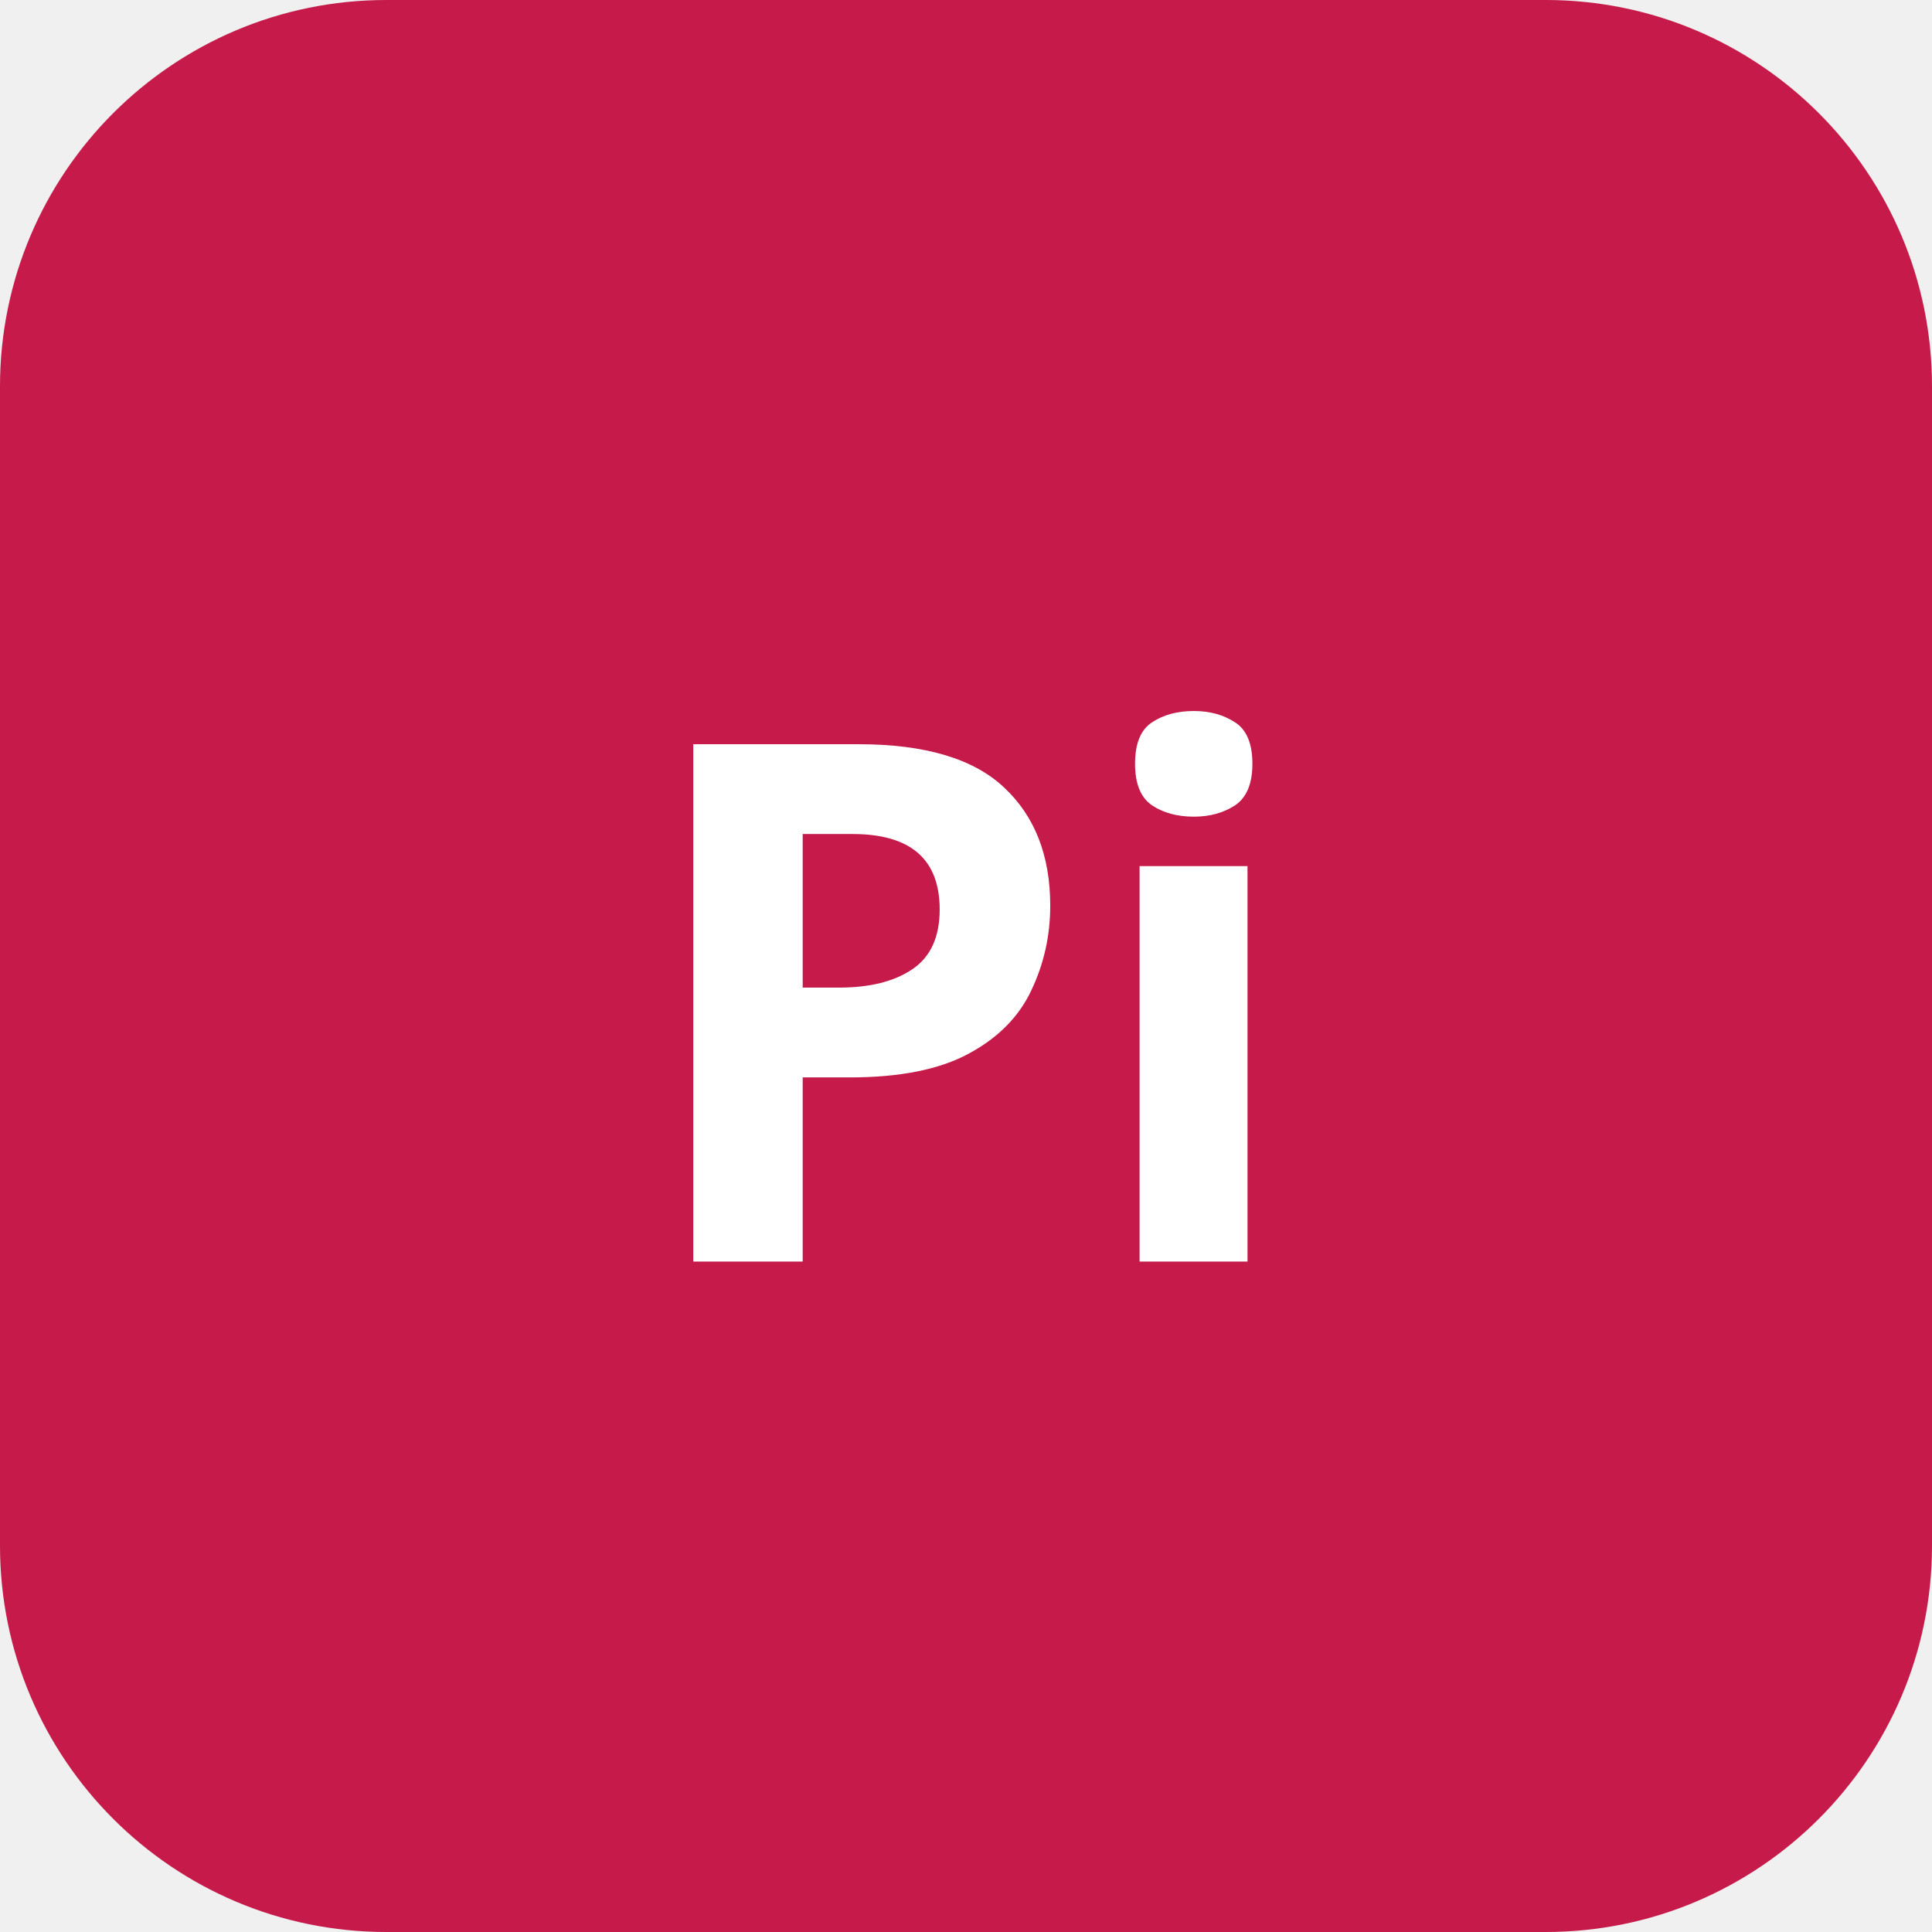
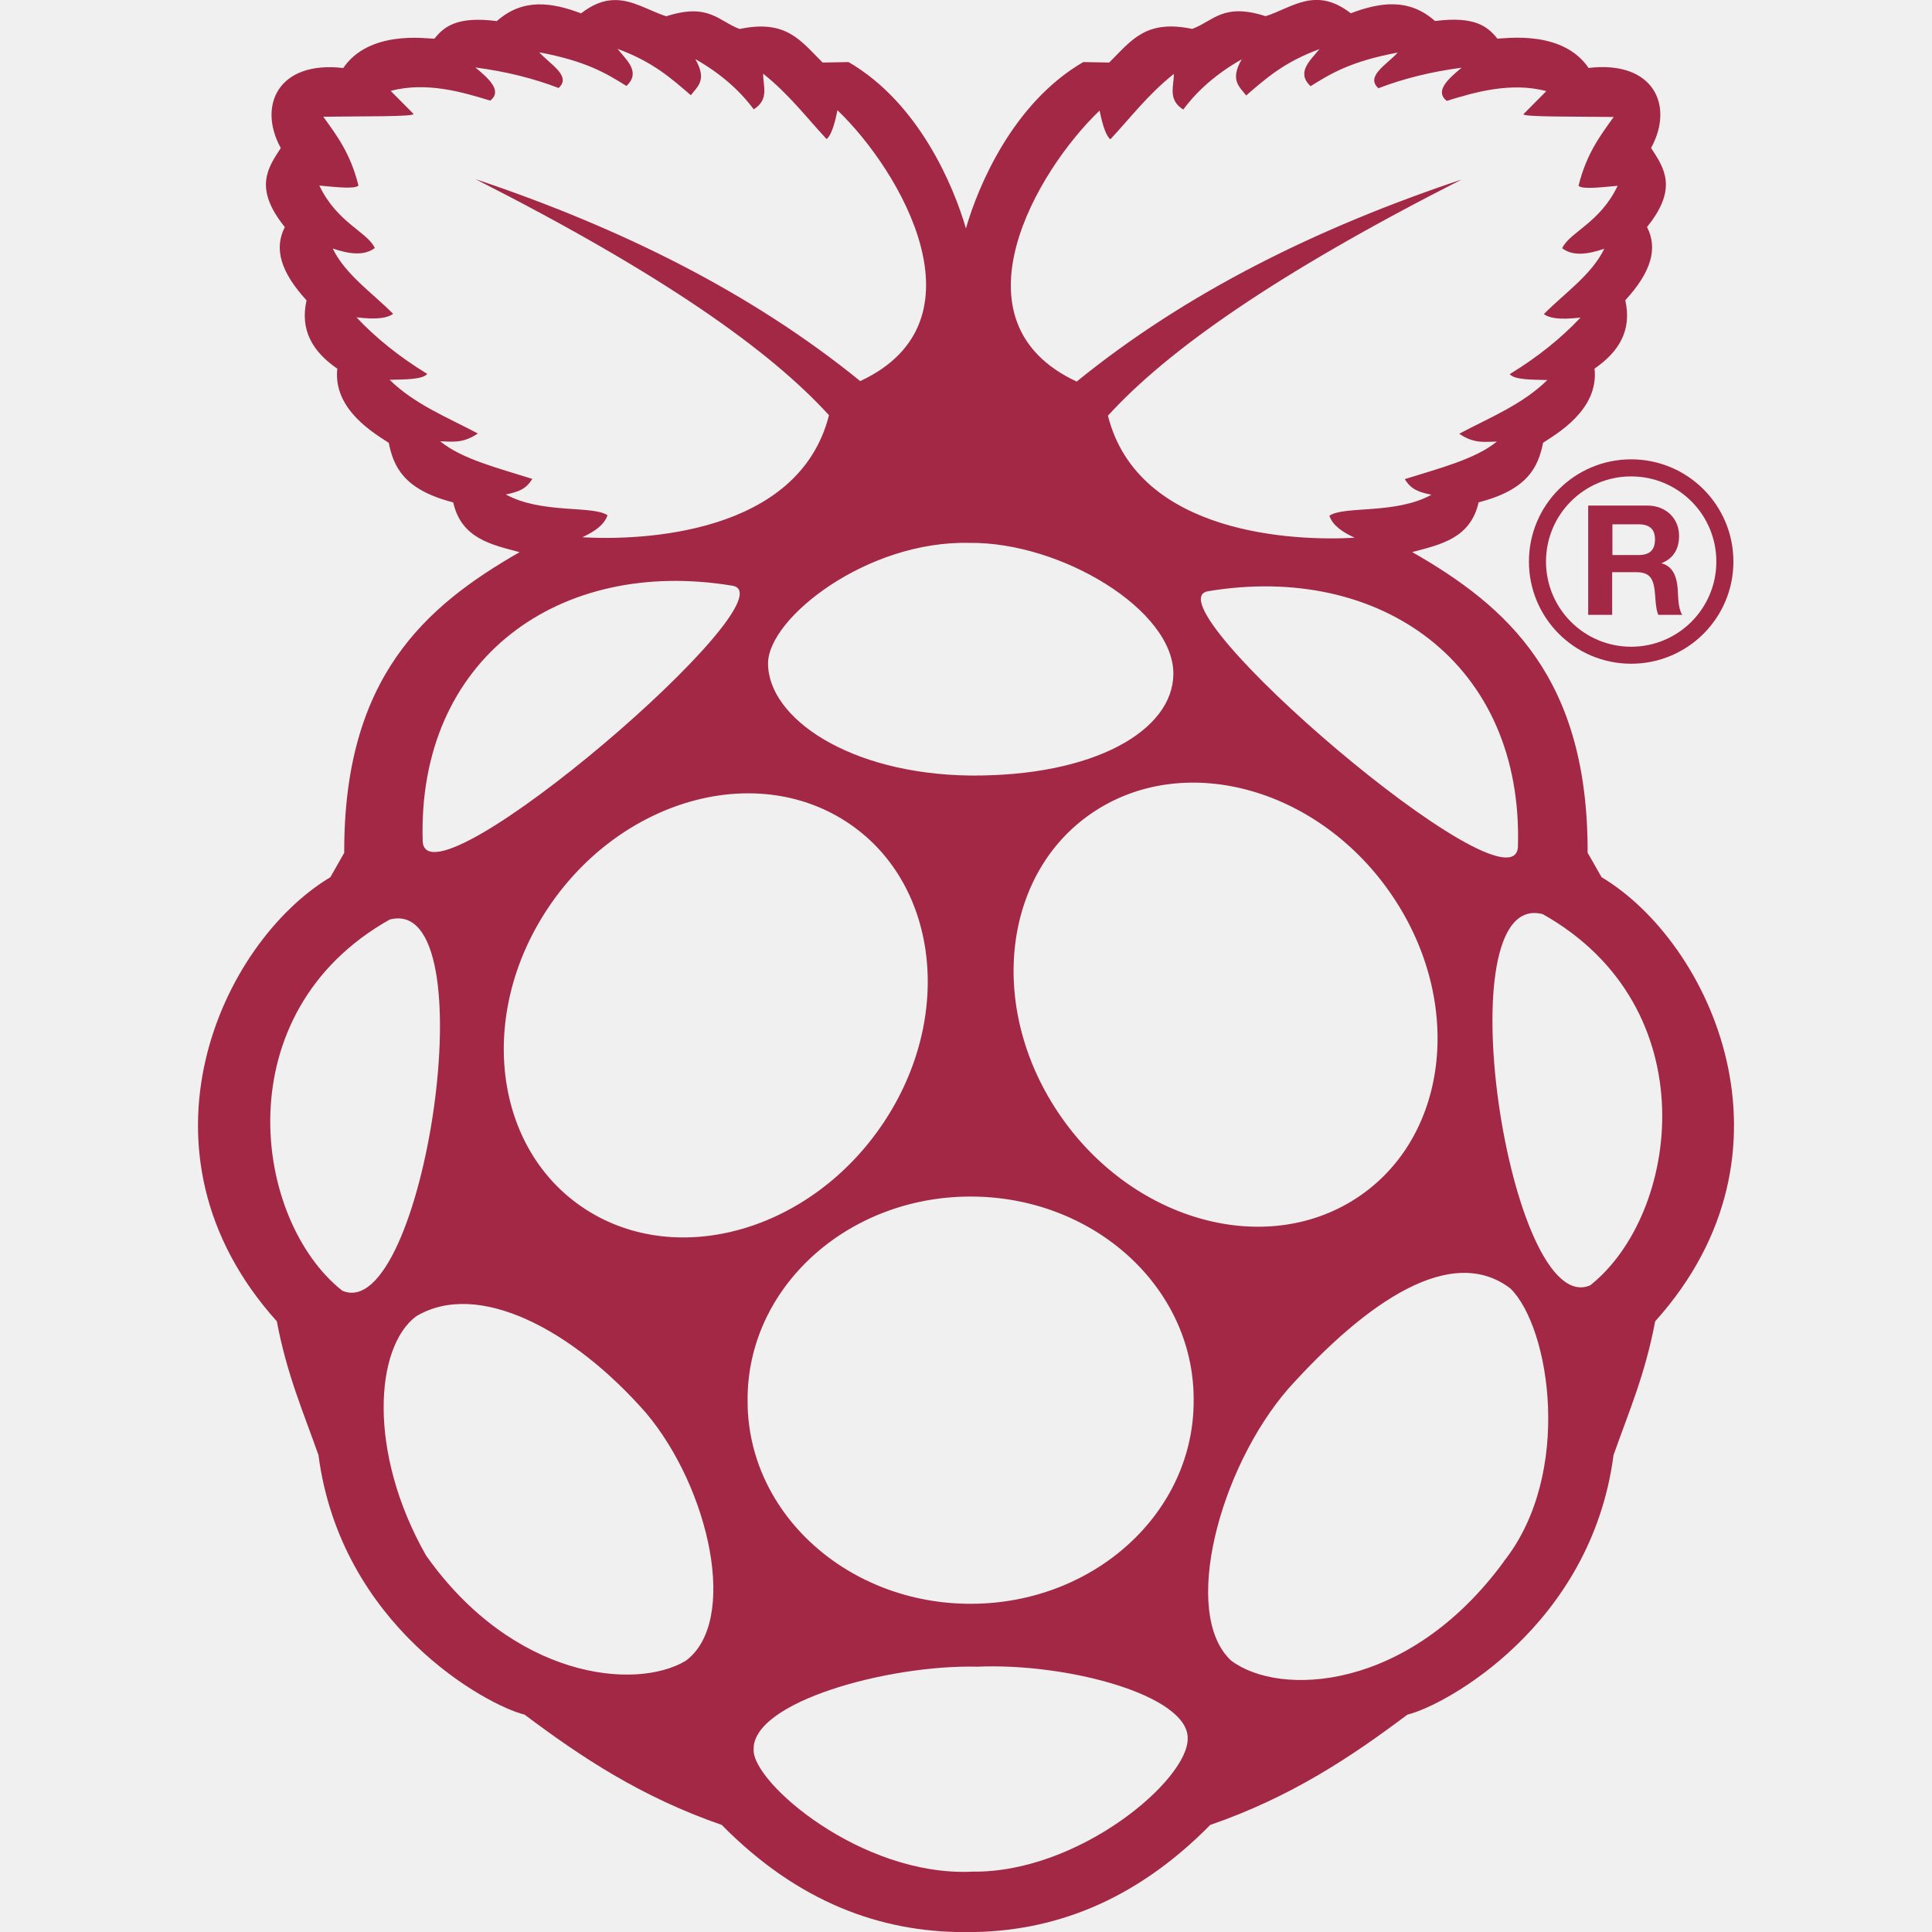
- <svg xmlns="http://www.w3.org/2000/svg" viewBox="0 0 80 80">
-   <rect width="80" height="80" rx="16" fill="#c51a4a" />
-   <text x="50%" y="50%" dy="0.02em" text-anchor="middle" dominant-baseline="central" font-family="ui-sans-serif, system-ui, sans-serif" font-size="30" font-weight="700" fill="#ffffff">Pi</text>
+ <svg xmlns="http://www.w3.org/2000/svg" fill="#A22846" role="img" viewBox="0 0 24 24">
+   <path d="m19.895 10.896-.173-.303c.007-2.175-1.002-3.061-2.179-3.735.356-.094.724-.171.825-.618.612-.157.74-.44.801-.74.16-.107.696-.406.639-.921.3-.207.467-.472.382-.849.322-.351.407-.642.27-.91.387-.48.215-.73.05-.982.29-.525.034-1.089-.776-.994-.322-.473-1.024-.366-1.133-.364-.121-.152-.282-.282-.775-.219-.32-.285-.677-.236-1.046-.096-.438-.34-.728-.068-1.058.036-.53-.171-.651.063-.912.158-.578-.12-.754.142-1.031.418l-.322-.006c-.872.506-1.305 1.537-1.458 2.066-.154-.53-.586-1.56-1.458-2.066l-.322.006C9.942.501 9.766.239 9.188.36 8.928.265 8.807.031 8.277.202c-.217-.068-.417-.208-.652-.201l0.0 0C7.502.004 7.369.049 7.218.166c-.369-.14-.726-.189-1.046.096-.494-.063-.654.067-.776.219C5.289.479 4.586.372 4.264.845c-.81-.094-1.065.469-.776.994-.165.252-.337.501.05.982-.137.268-.052.558.27.91-.085.376.082.642.382.849-.056.515.479.814.639.921.061.3.189.583.801.74.101.447.469.524.825.618-1.177.674-2.186 1.56-2.179 3.735l-.172.303c-1.349.808-2.563 3.406-.665 5.517.124.661.332 1.135.517 1.661.277 2.117 2.084 3.108 2.561 3.225.698.524 1.442 1.021 2.449 1.37.949.964 1.977 1.331 3.011 1.331.015 0 .031 0.0.046 0 1.034.001 2.062-.367 3.011-1.331 1.007-.348 1.751-.846 2.449-1.37.477-.117 2.284-1.109 2.561-3.225.185-.525.393-1 .517-1.661 1.898-2.111.684-4.709-.665-5.517zm-1.039-.371c-.07.876-4.635-3.05-3.847-3.181 2.139-.356 3.919.896 3.847 3.181zm-2.015 4.365c-1.148.741-2.803.263-3.695-1.068-.893-1.331-.686-3.01.462-3.751 1.148-.741 2.803-.263 3.695 1.068.893 1.331.686 3.01-.462 3.751zM13.659 1.372c.04.197.084.321.135.358.254-.272.461-.551.788-.812.001.154-.078.321.117.443.175-.236.412-.446.726-.624-.151.261-.026.34.055.449.24-.206.468-.414.911-.576-.121.147-.29.291-.111.461.247-.154.496-.309 1.083-.418-.132.147-.406.295-.24.443.31-.119.654-.205 1.034-.255-.182.15-.334.296-.185.412.332-.102.79-.24 1.237-.121l-.283.285c-.031.038.662.03 1.12.036-.167.232-.338.456-.437.855.045.046.272.02.486 0-.219.462-.6.578-.689.776.134.102.32.075.523.006-.158.325-.489.548-.751.812.066.047.182.075.456.043-.242.257-.534.492-.88.703.061.071.272.068.468.073-.314.307-.717.466-1.095.667.189.129.323.099.468.097-.268.22-.723.334-1.145.467.08.125.161.159.332.194-.447.247-1.087.134-1.268.261.043.124.167.205.314.273-.72.042-2.688-.026-3.065-1.516.737-.809 2.081-1.759 4.394-2.934-1.799.602-3.423 1.405-4.782 2.51-1.598-.744-.496-2.62.283-3.365zm-1.613 5.372c1.133-.012 2.536.833 2.53 1.629-.005.703-.985 1.272-2.521 1.261-1.504-.018-2.517-.715-2.514-1.396.003-.56 1.228-1.526 2.505-1.494zm-5.765-.601c.172-.035.252-.069.332-.194-.422-.133-.877-.247-1.145-.467.144.002.279.032.468-.097-.378-.201-.782-.36-1.096-.667.196-.005.406-.002.468-.073-.346-.211-.638-.446-.88-.703.274.033.389.004.456-.043-.262-.264-.593-.487-.751-.812.203.069.389.095.523-.006-.089-.198-.47-.314-.689-.776.214.02.441.046.486 0-.099-.399-.27-.623-.437-.855.458-.007 1.152.002 1.12-.036l-.283-.285c.447-.119.905.019 1.237.121.149-.116-.003-.263-.185-.412.38.05.724.136 1.034.255.166-.148-.108-.295-.24-.443.587.11.836.264 1.083.418.179-.169.01-.313-.111-.461.443.162.671.37.911.576.081-.108.207-.188.055-.449.314.178.551.389.726.624.195-.122.116-.289.117-.443.327.262.534.54.788.812.051-.037.096-.161.135-.358.779.745 1.881 2.621.283 3.365-1.359-1.104-2.982-1.906-4.78-2.509 2.312 1.174 3.656 2.124 4.392 2.933-.377 1.49-2.345 1.558-3.065 1.516.147-.068.27-.148.314-.273-.181-.126-.821-.013-1.268-.261zm2.817 1.133c.788.13-3.777 4.057-3.847 3.181-.072-2.285 1.708-3.537 3.847-3.181zm-4.847 8.757c-1.109-.879-1.467-3.453.59-4.61 1.239-.327.418 5.051-.59 4.61zm4.266 4.599c-.626.372-2.145.219-3.225-1.31-.728-1.282-.634-2.587-.123-2.97.765-.459 1.946.161 2.856 1.2.792.941 1.154 2.593.492 3.08zm-1.242-5.609c-1.148-.741-1.355-2.42-.462-3.751.893-1.331 2.547-1.809 3.695-1.068 1.148.741 1.355 2.42.462 3.751-.893 1.331-2.547 1.809-3.695 1.068zm4.795 8.228c-1.376.058-2.726-1.111-2.708-1.516-.021-.594 1.676-1.058 2.782-1.031 1.113-.048 2.607.353 2.61.885.018.517-1.355 1.684-2.684 1.661zm2.758-5.858c.008 1.39-1.226 2.522-2.756 2.53-1.53.007-2.777-1.113-2.785-2.503v-.026c-.008-1.39 1.226-2.523 2.756-2.53 1.53-.007 2.777 1.113 2.785 2.503a.779.779 0 0 1 0.0.026zm3.855 2.003c-1.186 1.621-2.792 1.684-3.39 1.232-.625-.581-.148-2.385.709-3.375v-0c.981-1.091 2.03-1.804 2.761-1.247.492.483.78 2.301-.081 3.389zm1.072-3.43c-1.009.441-1.83-4.937-.59-4.61 2.057 1.157 1.699 3.731.59 4.61zm-.026-8.328h.298v-.53h.299c.15 0 .205.062.226.205.015.109.011.239.048.325h.298c-.053-.076-.051-.236-.057-.321-.01-.137-.051-.28-.198-.318v-.004c.15-.061.215-.181.215-.341 0-.205-.154-.374-.397-.374h-.732v1.357zm.298-1.125h.327c.133 0 .205.057.205.188 0 .137-.072.194-.205.194H20.03v-.382zm-1.034.463c0 .701.568 1.269 1.27 1.269s1.27-.568 1.27-1.269c0-.701-.568-1.27-1.27-1.27-.701 0-1.27.568-1.27 1.27zm2.328 0c0 .585-.474 1.058-1.058 1.058s-1.058-.473-1.058-1.058c0-.585.474-1.058 1.058-1.058s1.058.473 1.058 1.058z" />
</svg>
